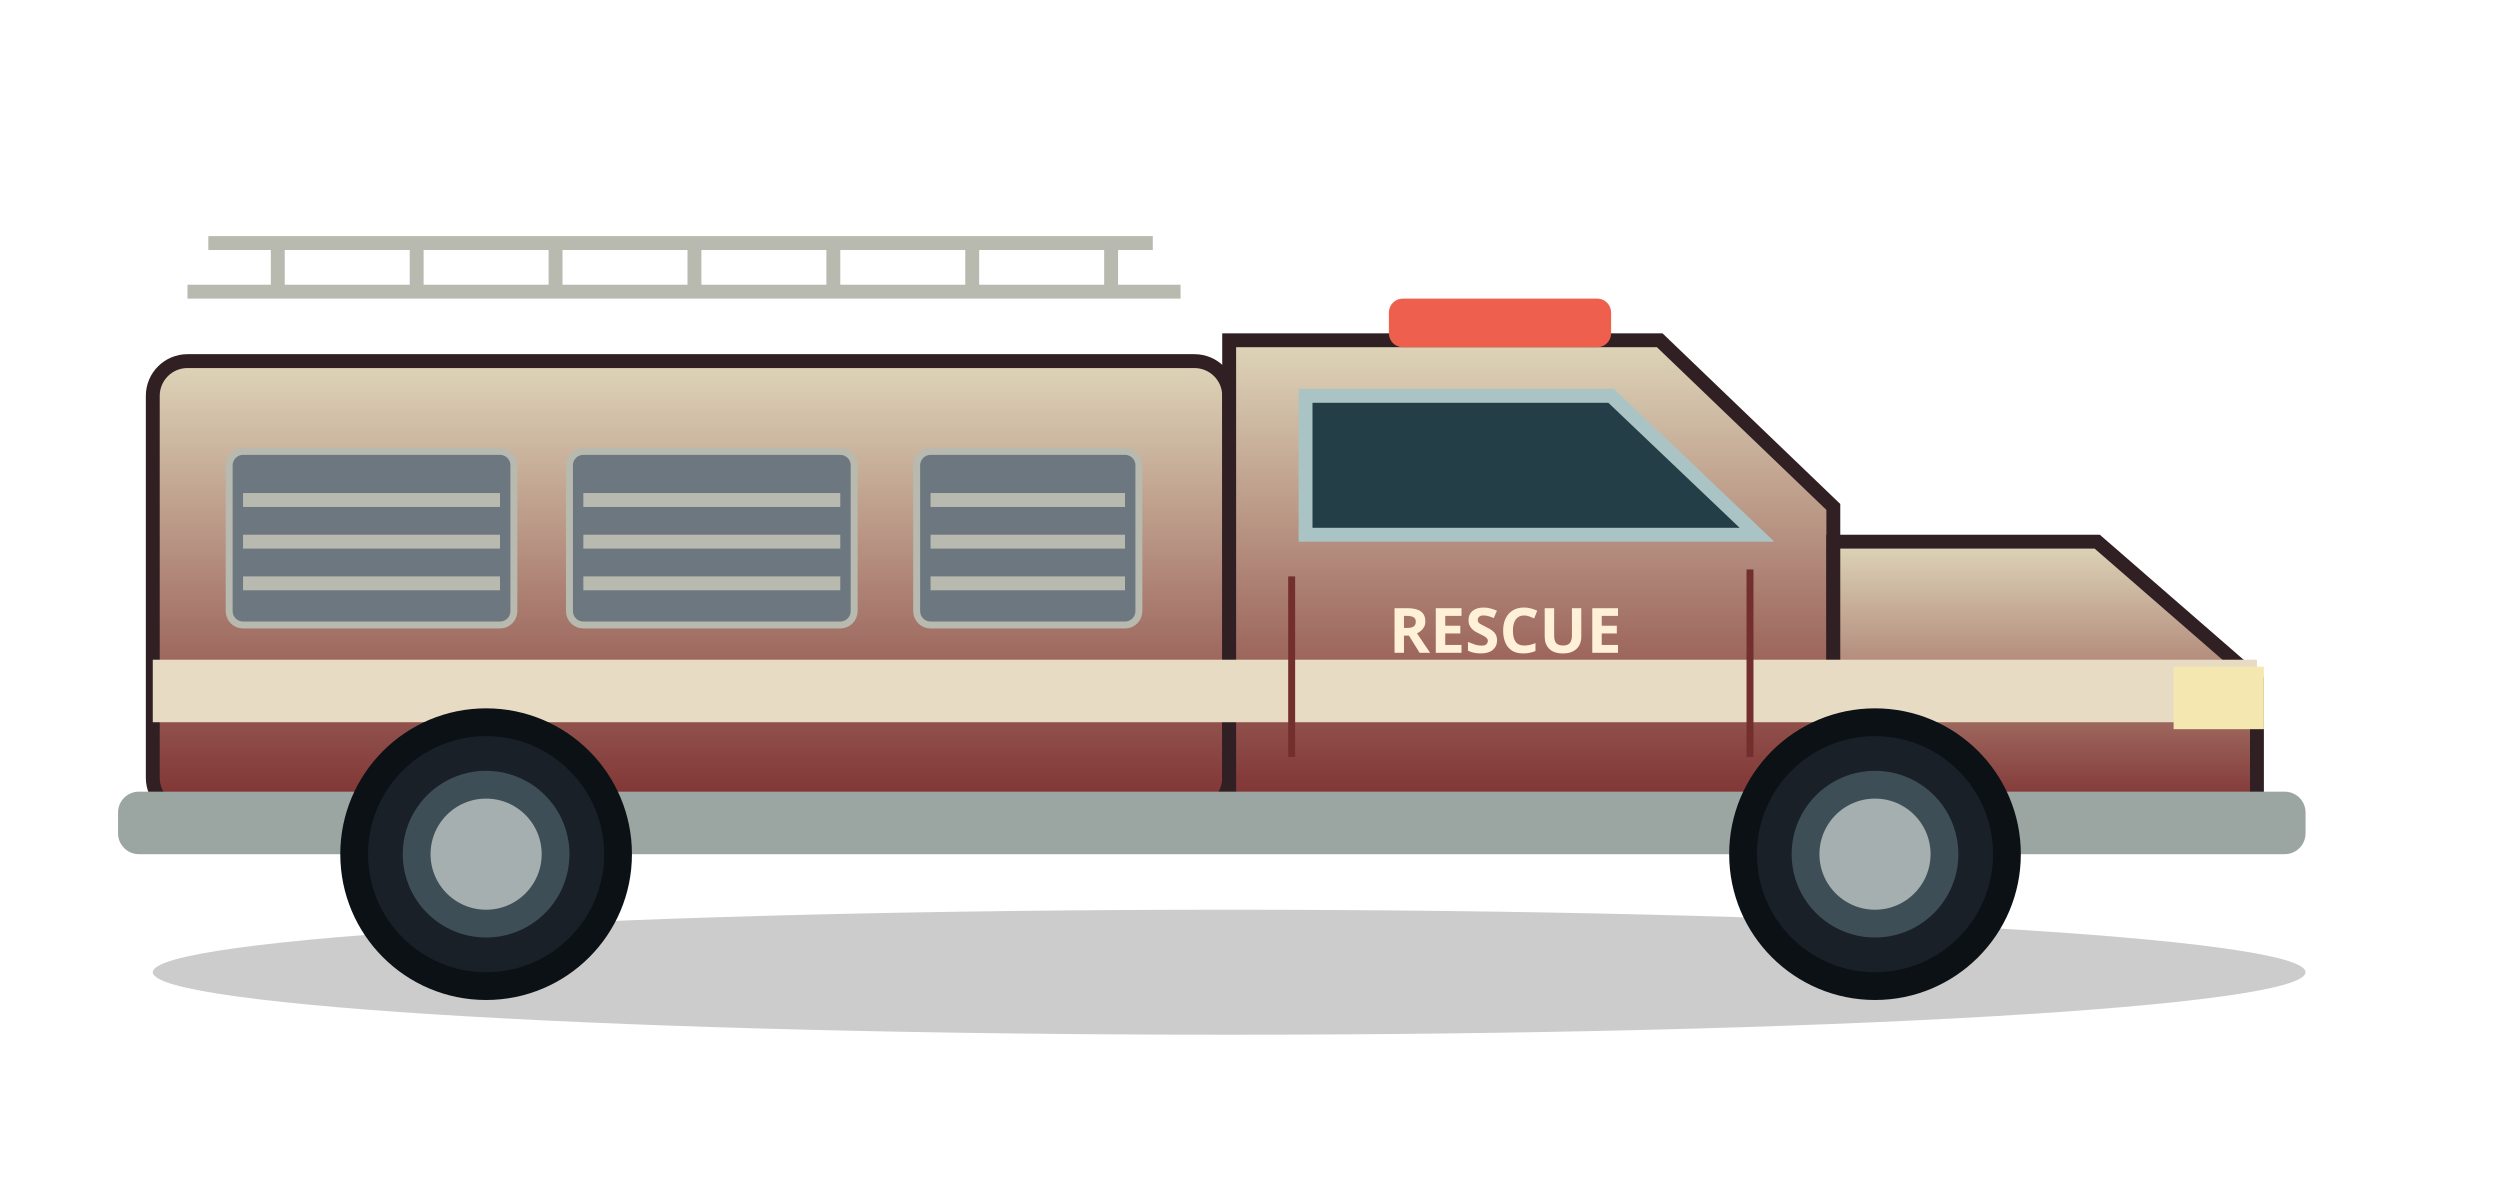
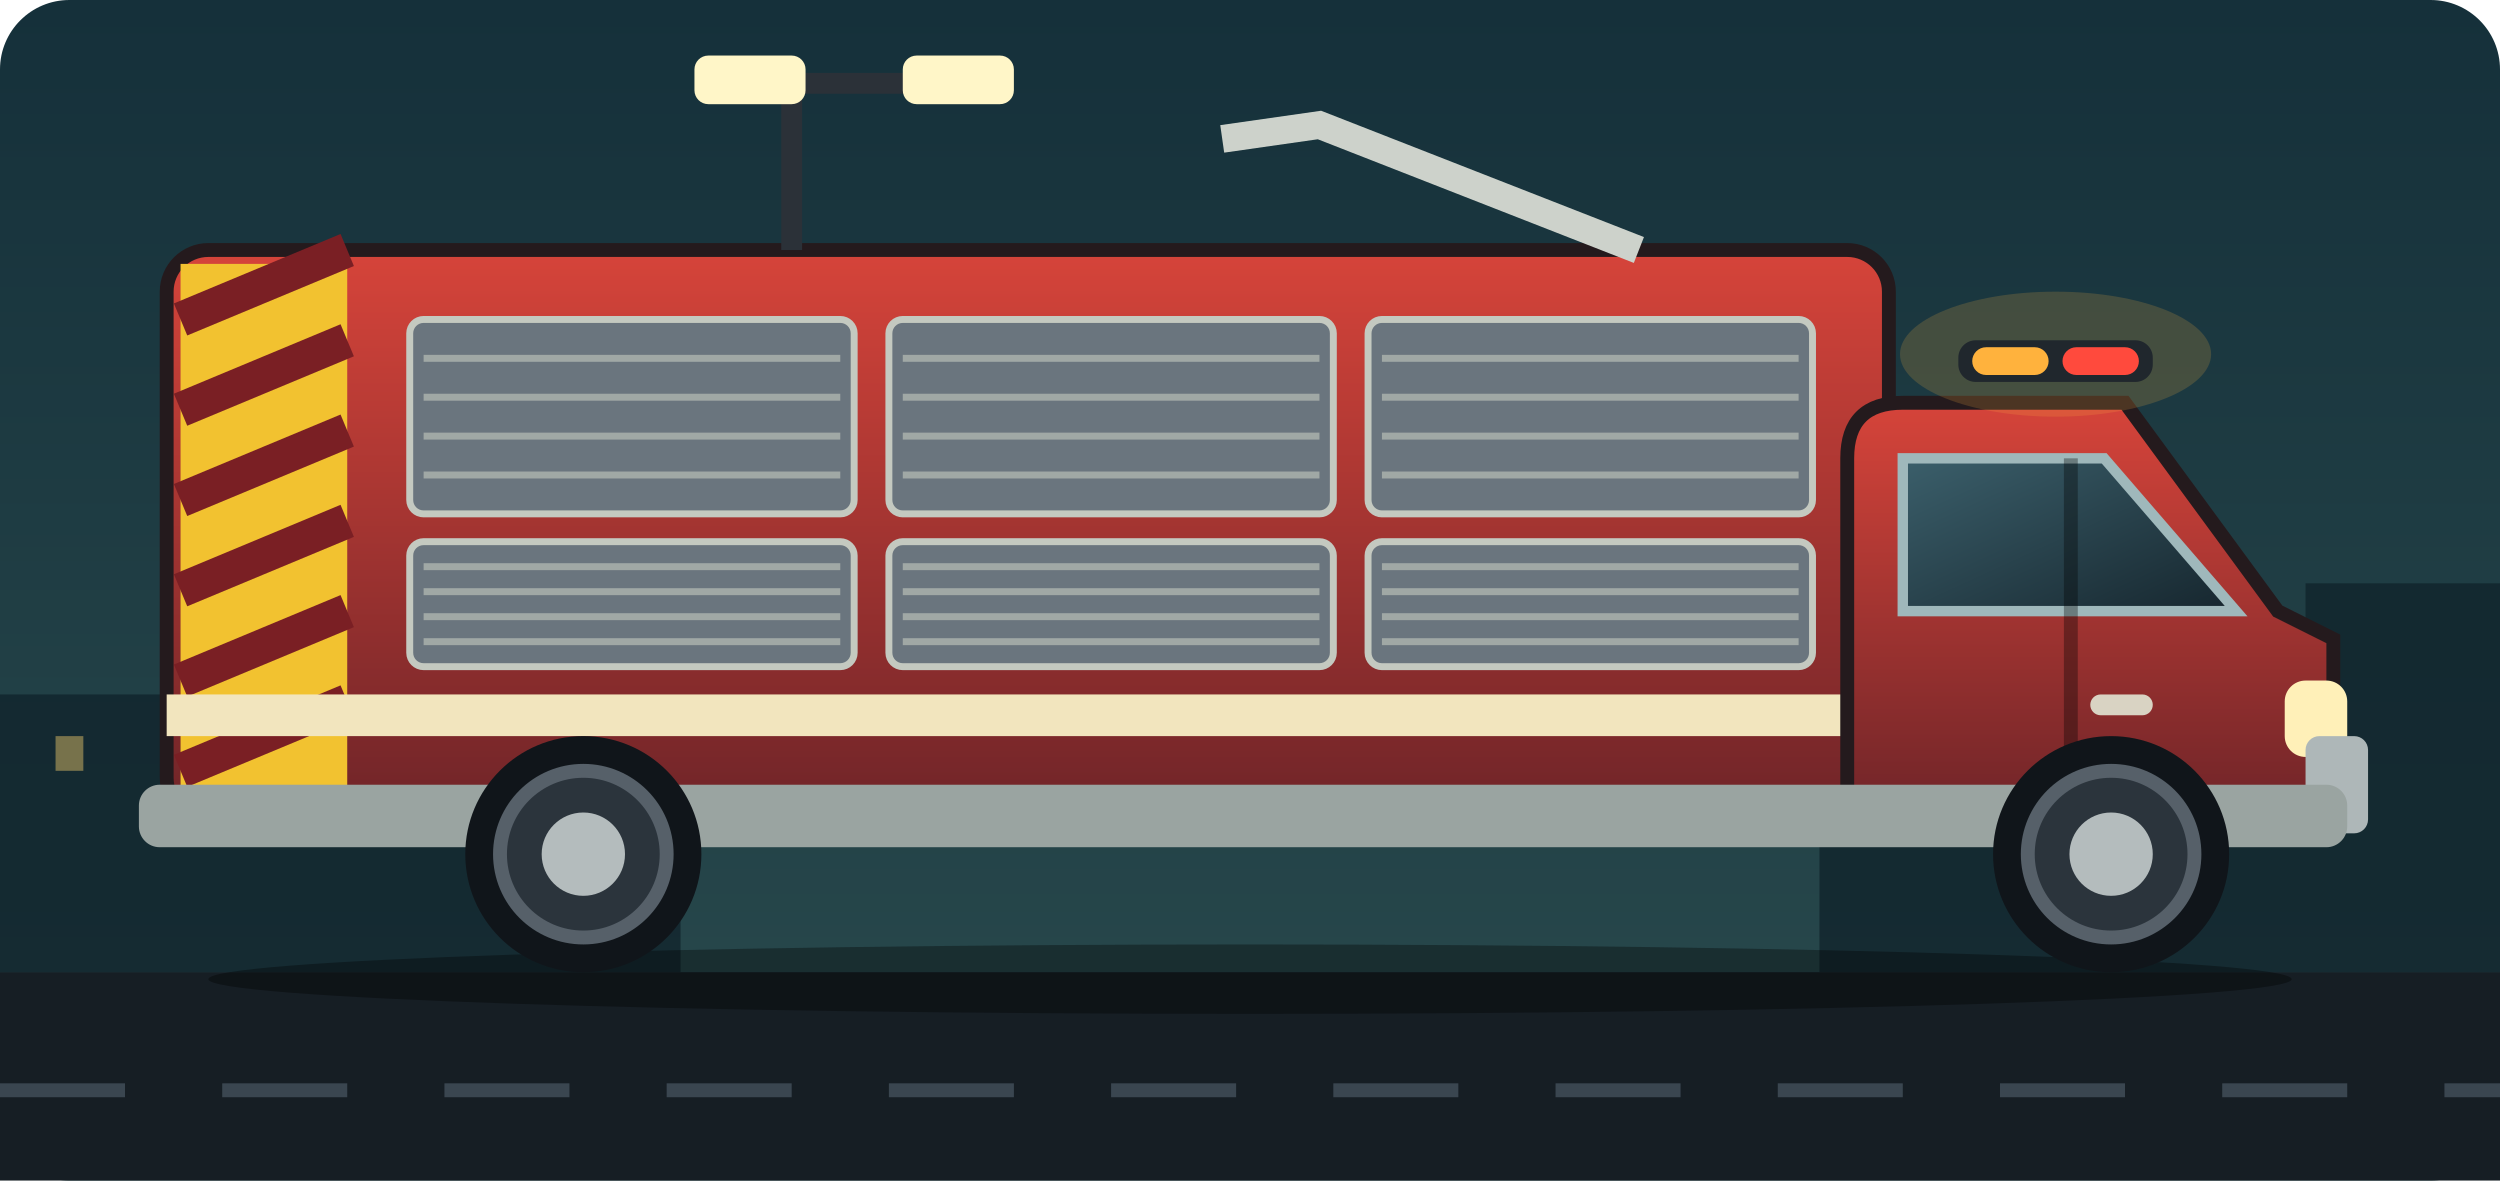
- <svg xmlns="http://www.w3.org/2000/svg" width="360" height="170" viewBox="0 0 360 170" role="img" aria-label="RESCUE apparatus side elevation">
+ <svg xmlns="http://www.w3.org/2000/svg" viewBox="0 0 360 170" role="img" aria-label="Heavy rescue">
  <defs>
-     <linearGradient id="paint" x2="0" y2="1">
-       <stop stop-color="#ded5b9" />
-       <stop offset="1" stop-color="#7d3030" />
+     <linearGradient id="sky" x2="0" y2="1">
+       <stop stop-color="#15303a" />
+       <stop offset="1" stop-color="#2a4b4e" />
+     </linearGradient>
+     <linearGradient id="paint-rescue" x2="0" y2="1">
+       <stop stop-color="#d6443a" />
+       <stop offset="1" stop-color="#6e2428" />
+     </linearGradient>
+     <linearGradient id="glass" x2="1" y2="1">
+       <stop stop-color="#3b5f6b" />
+       <stop offset="1" stop-color="#16262e" />
    </linearGradient>
  </defs>
-   <ellipse cx="177" cy="140" rx="155" ry="9" fill="#000" opacity=".2" />
-   <g fill="url(#paint)" stroke="#301f23" stroke-width="2">
-     <rect x="22" y="52" width="155" height="65" rx="5" />
-     <path d="M177 117V49h62l25 24v44Z" />
-     <path d="M264 78h38l23 20v19h-61Z" />
+   <rect width="360" height="170" rx="10" fill="url(#sky)" />
+   <path d="M0 140V100h24V84h26v22h18V92h30v48ZM262 140V90h22V70h28v28h20V84h28v56Z" fill="#0f2229" opacity=".75" />
+   <g fill="#f0c96a" opacity=".45">
+     <rect x="8" y="106" width="4" height="5" />
+     <rect x="30" y="92" width="4" height="5" />
+     <rect x="40" y="92" width="4" height="5" />
+     <rect x="274" y="96" width="4" height="5" />
+     <rect x="292" y="78" width="4" height="5" />
+     <rect x="332" y="92" width="4" height="5" />
  </g>
-   <path d="M188 57h44l21 20h-65Z" fill="#233e46" stroke="#aac4c6" stroke-width="2" />
-   <rect x="22" y="95" width="303" height="9" fill="#e8dbc3" />
-   <g fill="#6d7780" stroke="#b8b9af">
-     <rect x="33" y="65" width="41" height="25" rx="2" />
-     <rect x="82" y="65" width="41" height="25" rx="2" />
-     <rect x="132" y="65" width="32" height="25" rx="2" />
-   </g>
-   <g stroke="#b8b9af" stroke-width="2">
-     <path d="M35 72h37m-37 6h37m-37 6h37M84 72h37m-37 6h37m-37 6h37M134 72h28m-28 6h28m-28 6h28" />
-     <path d="M27 42h143M30 35h136M40 35v7m20-7v7m20-7v7m20-7v7m20-7v7m20-7v7m20-7v7" />
-   </g>
-   <rect x="200" y="43" width="32" height="7" rx="2" fill="#ee604d" />
-   <rect x="313" y="96" width="13" height="9" fill="#f4e7b0" />
-   <rect x="17" y="114" width="315" height="9" rx="3" fill="#9ba5a2" />
-   <g fill="#1a2028" stroke="#0c1116" stroke-width="4">
-     <circle cx="70" cy="123" r="19" />
-     <circle cx="270" cy="123" r="19" />
-   </g>
-   <g fill="#a6afb0" stroke="#3e4e57" stroke-width="4">
-     <circle cx="70" cy="123" r="10" />
-     <circle cx="270" cy="123" r="10" />
-   </g>
-   <text x="200" y="94" fill="#fff1d7" font-family="sans-serif" font-size="9" font-weight="700">RESCUE</text>
-   <path d="M186 83v26M252 82v27" stroke="#722f2d" />
+   <rect y="140" width="360" height="30" fill="#161e24" />
+   <path d="M0 157H360" stroke="#3a4650" stroke-width="2" stroke-dasharray="18 14" />
+   <ellipse cx="180" cy="141" rx="150" ry="5" fill="#000" opacity=".35" />
+   <rect x="24" y="36" width="248" height="82" rx="6" fill="url(#paint-rescue)" stroke="#241a1d" stroke-width="2" />
+   <rect x="59" y="46" width="64" height="28" rx="2" fill="#6a757e" stroke="#c4c9c0" stroke-width="1" />
+   <path d="M61 51.6H121" stroke="#c4c9c0" stroke-opacity=".6" />
+   <path d="M61 57.2H121" stroke="#c4c9c0" stroke-opacity=".6" />
+   <path d="M61 62.8H121" stroke="#c4c9c0" stroke-opacity=".6" />
+   <path d="M61 68.4H121" stroke="#c4c9c0" stroke-opacity=".6" />
+   <rect x="128" y="46" width="64" height="28" rx="2" fill="#6a757e" stroke="#c4c9c0" stroke-width="1" />
+   <path d="M130 51.6H190" stroke="#c4c9c0" stroke-opacity=".6" />
+   <path d="M130 57.2H190" stroke="#c4c9c0" stroke-opacity=".6" />
+   <path d="M130 62.8H190" stroke="#c4c9c0" stroke-opacity=".6" />
+   <path d="M130 68.4H190" stroke="#c4c9c0" stroke-opacity=".6" />
+   <rect x="197" y="46" width="64" height="28" rx="2" fill="#6a757e" stroke="#c4c9c0" stroke-width="1" />
+   <path d="M199 51.6H259" stroke="#c4c9c0" stroke-opacity=".6" />
+   <path d="M199 57.2H259" stroke="#c4c9c0" stroke-opacity=".6" />
+   <path d="M199 62.8H259" stroke="#c4c9c0" stroke-opacity=".6" />
+   <path d="M199 68.4H259" stroke="#c4c9c0" stroke-opacity=".6" />
+   <rect x="59" y="78" width="64" height="18" rx="2" fill="#6a757e" stroke="#c4c9c0" stroke-width="1" />
+   <path d="M61 81.6H121" stroke="#c4c9c0" stroke-opacity=".6" />
+   <path d="M61 85.2H121" stroke="#c4c9c0" stroke-opacity=".6" />
+   <path d="M61 88.8H121" stroke="#c4c9c0" stroke-opacity=".6" />
+   <path d="M61 92.4H121" stroke="#c4c9c0" stroke-opacity=".6" />
+   <rect x="128" y="78" width="64" height="18" rx="2" fill="#6a757e" stroke="#c4c9c0" stroke-width="1" />
+   <path d="M130 81.6H190" stroke="#c4c9c0" stroke-opacity=".6" />
+   <path d="M130 85.2H190" stroke="#c4c9c0" stroke-opacity=".6" />
+   <path d="M130 88.8H190" stroke="#c4c9c0" stroke-opacity=".6" />
+   <path d="M130 92.4H190" stroke="#c4c9c0" stroke-opacity=".6" />
+   <rect x="197" y="78" width="64" height="18" rx="2" fill="#6a757e" stroke="#c4c9c0" stroke-width="1" />
+   <path d="M199 81.6H259" stroke="#c4c9c0" stroke-opacity=".6" />
+   <path d="M199 85.2H259" stroke="#c4c9c0" stroke-opacity=".6" />
+   <path d="M199 88.8H259" stroke="#c4c9c0" stroke-opacity=".6" />
+   <path d="M199 92.4H259" stroke="#c4c9c0" stroke-opacity=".6" />
+   <rect x="26" y="38" width="24" height="78" fill="#f2c230" />
+   <path d="M26 46L50 36" stroke="#7a1f24" stroke-width="5" />
+   <path d="M26 59L50 49" stroke="#7a1f24" stroke-width="5" />
+   <path d="M26 72L50 62" stroke="#7a1f24" stroke-width="5" />
+   <path d="M26 85L50 75" stroke="#7a1f24" stroke-width="5" />
+   <path d="M26 98L50 88" stroke="#7a1f24" stroke-width="5" />
+   <path d="M26 111L50 101" stroke="#7a1f24" stroke-width="5" />
+   <rect x="24" y="100" width="312" height="6" fill="#f2e5be" />
+   <path d="M114 36V12M104 12H142" stroke="#2b3138" stroke-width="3" />
+   <rect x="100" y="8" width="16" height="7" rx="2" fill="#fff6c8" />
+   <rect x="130" y="8" width="16" height="7" rx="2" fill="#fff6c8" />
+   <path d="M236 36L190 18L176 20" fill="none" stroke="#cdd2cb" stroke-width="4" />
+   <path d="M266 118V66Q266 58 274 58H306L328 88L336 92V118Z" fill="url(#paint-rescue)" stroke="#241a1d" stroke-width="2" />
+   <path d="M274 66H303L322 88H274Z" fill="url(#glass)" stroke="#9fb8bb" stroke-width="1.5" />
+   <path d="M298.2 66V118" stroke="#00000055" stroke-width="2" />
+   <rect x="301" y="100" width="9" height="3" rx="1.5" fill="#d9d3c3" />
+   <rect x="329" y="98" width="9" height="11" rx="3" fill="#fff0b8" />
+   <rect x="332" y="106" width="9" height="14" rx="2" fill="#aeb7b8" />
+   <ellipse cx="296" cy="51" rx="22.4" ry="9" fill="#ffb23d" opacity=".18" />
+   <rect x="282" y="49" width="28" height="6" rx="2.5" fill="#20272d" />
+   <rect x="284" y="50" width="11" height="4" rx="2" fill="#ffb23d" />
+   <rect x="297" y="50" width="11" height="4" rx="2" fill="#ff4a3d" />
+   <rect x="20" y="113" width="318" height="9" rx="3" fill="#9aa4a1" />
+   <circle cx="84" cy="123" r="17" fill="#10151a" />
+   <circle cx="84" cy="123" r="12" fill="#2b343c" stroke="#566069" stroke-width="2" />
+   <circle cx="84" cy="123" r="6" fill="#b4bcbd" />
+   <circle cx="304" cy="123" r="17" fill="#10151a" />
+   <circle cx="304" cy="123" r="12" fill="#2b343c" stroke="#566069" stroke-width="2" />
+   <circle cx="304" cy="123" r="6" fill="#b4bcbd" />
</svg>
